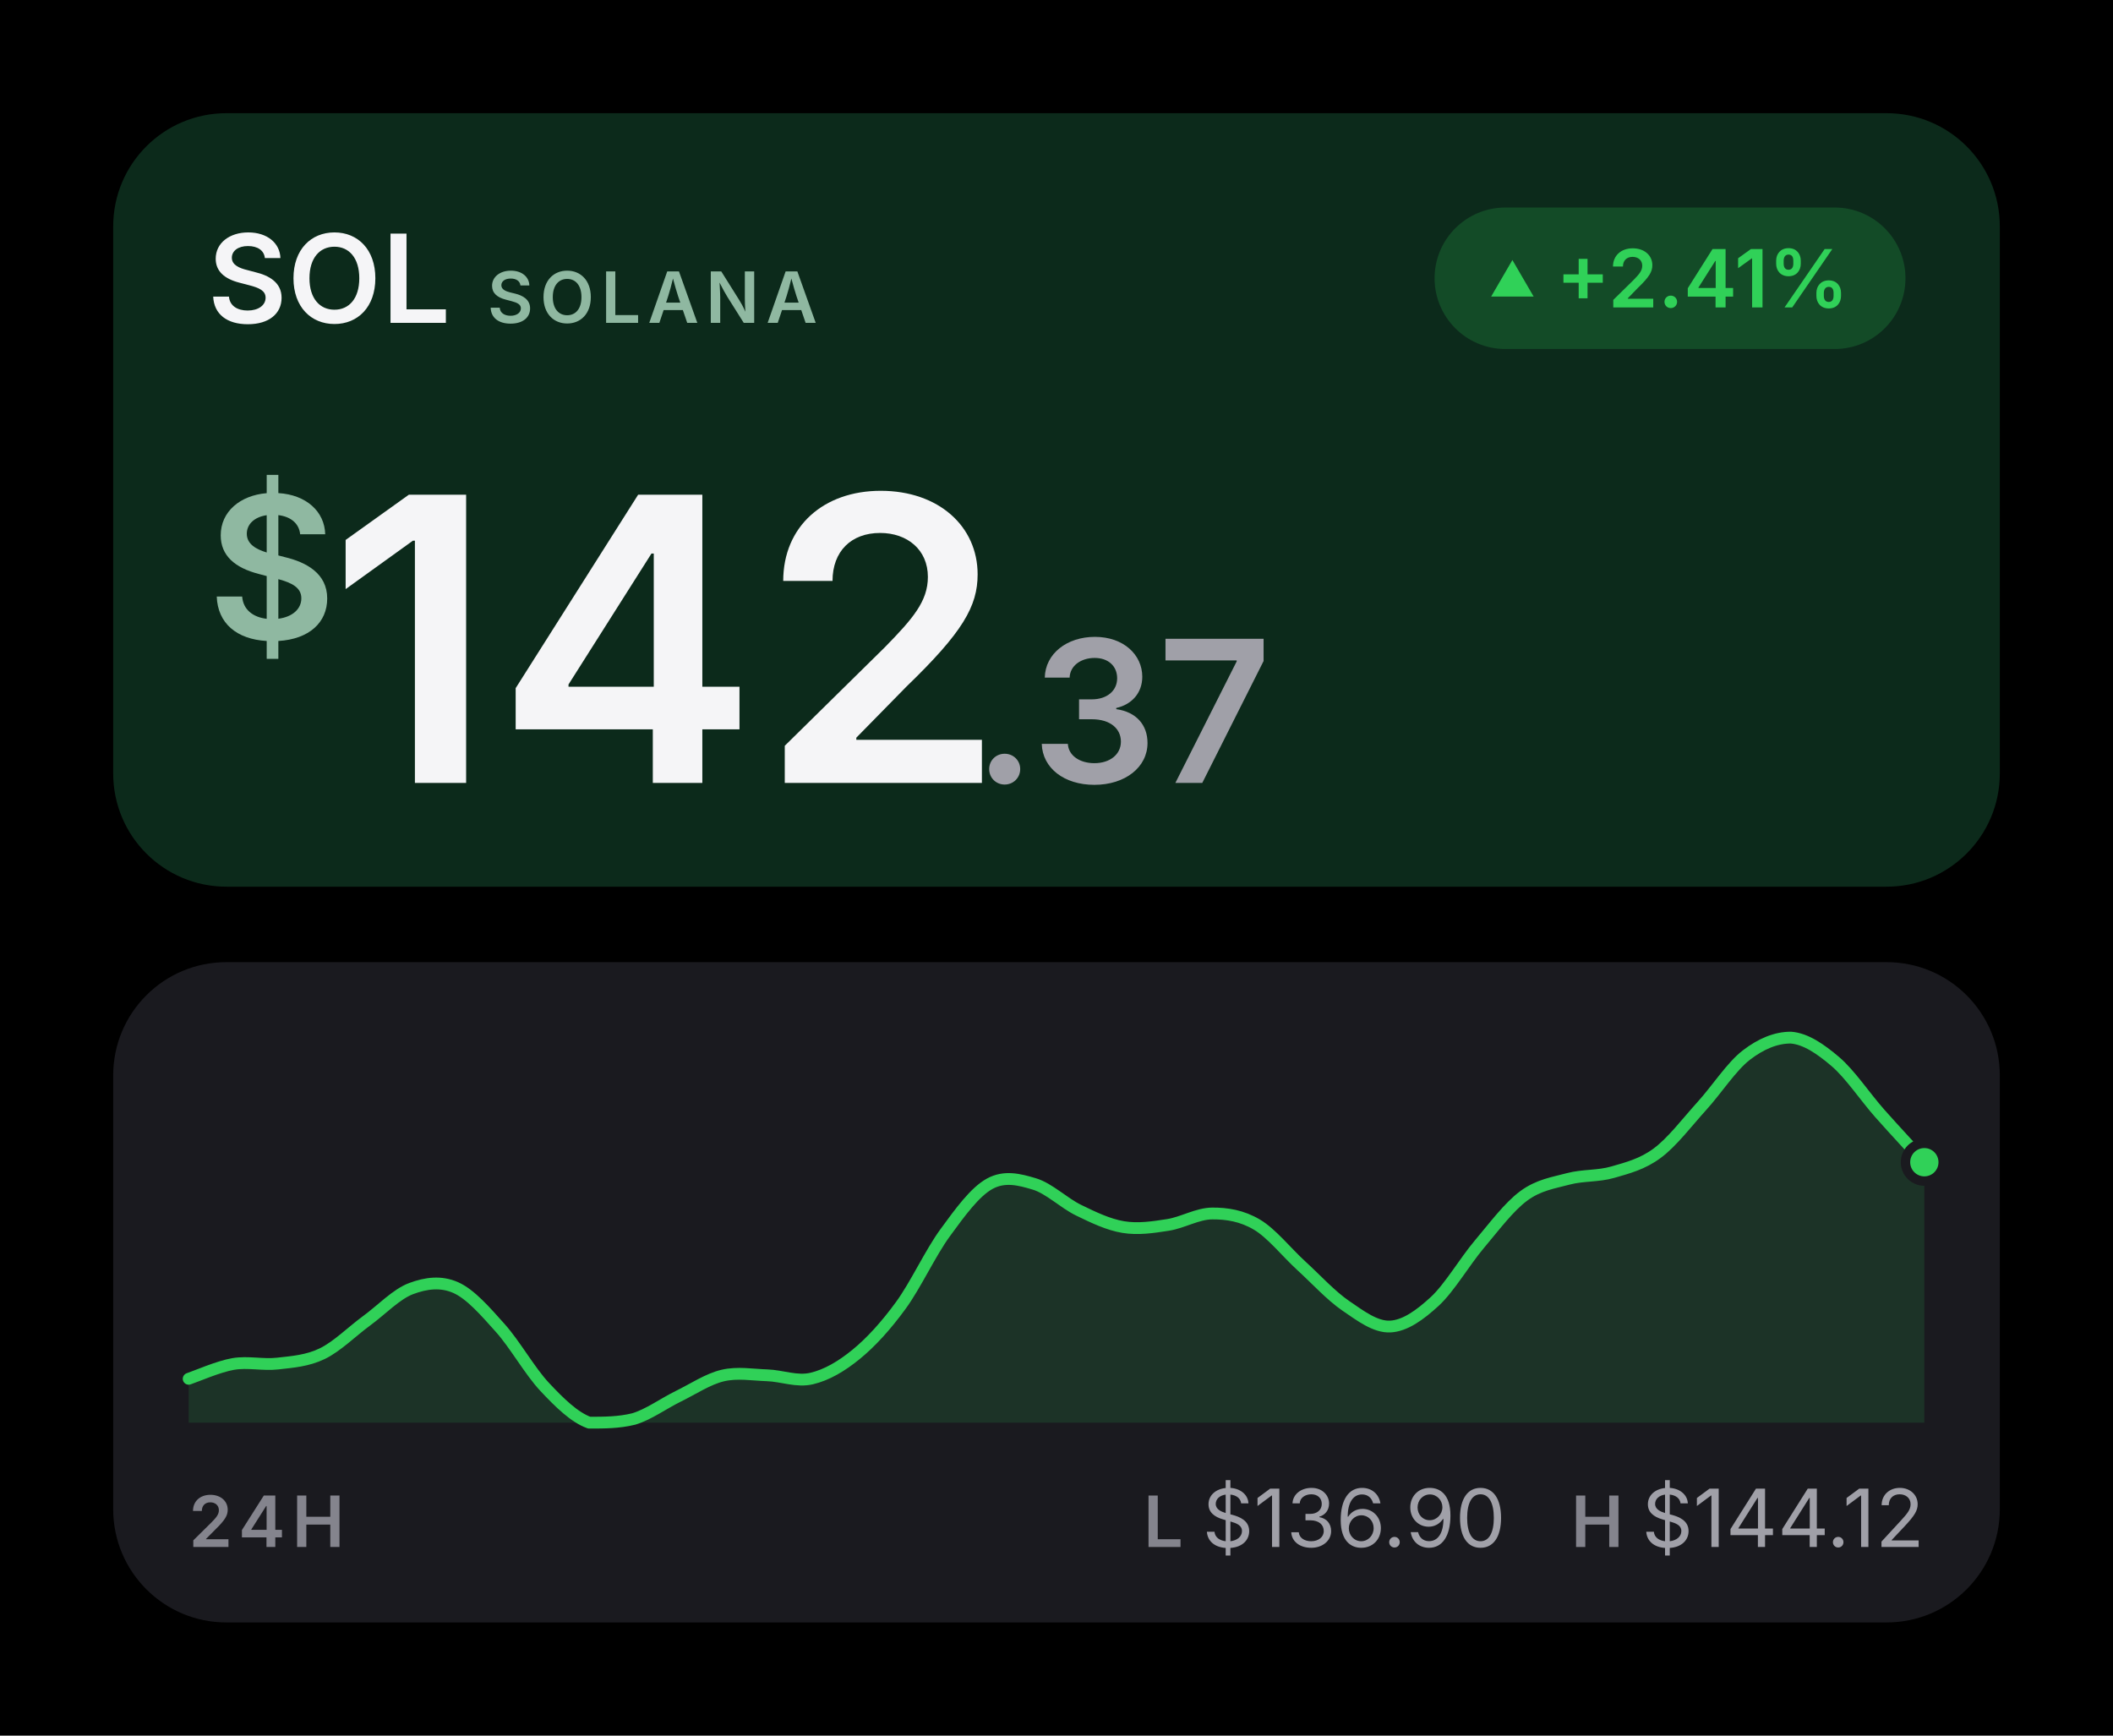
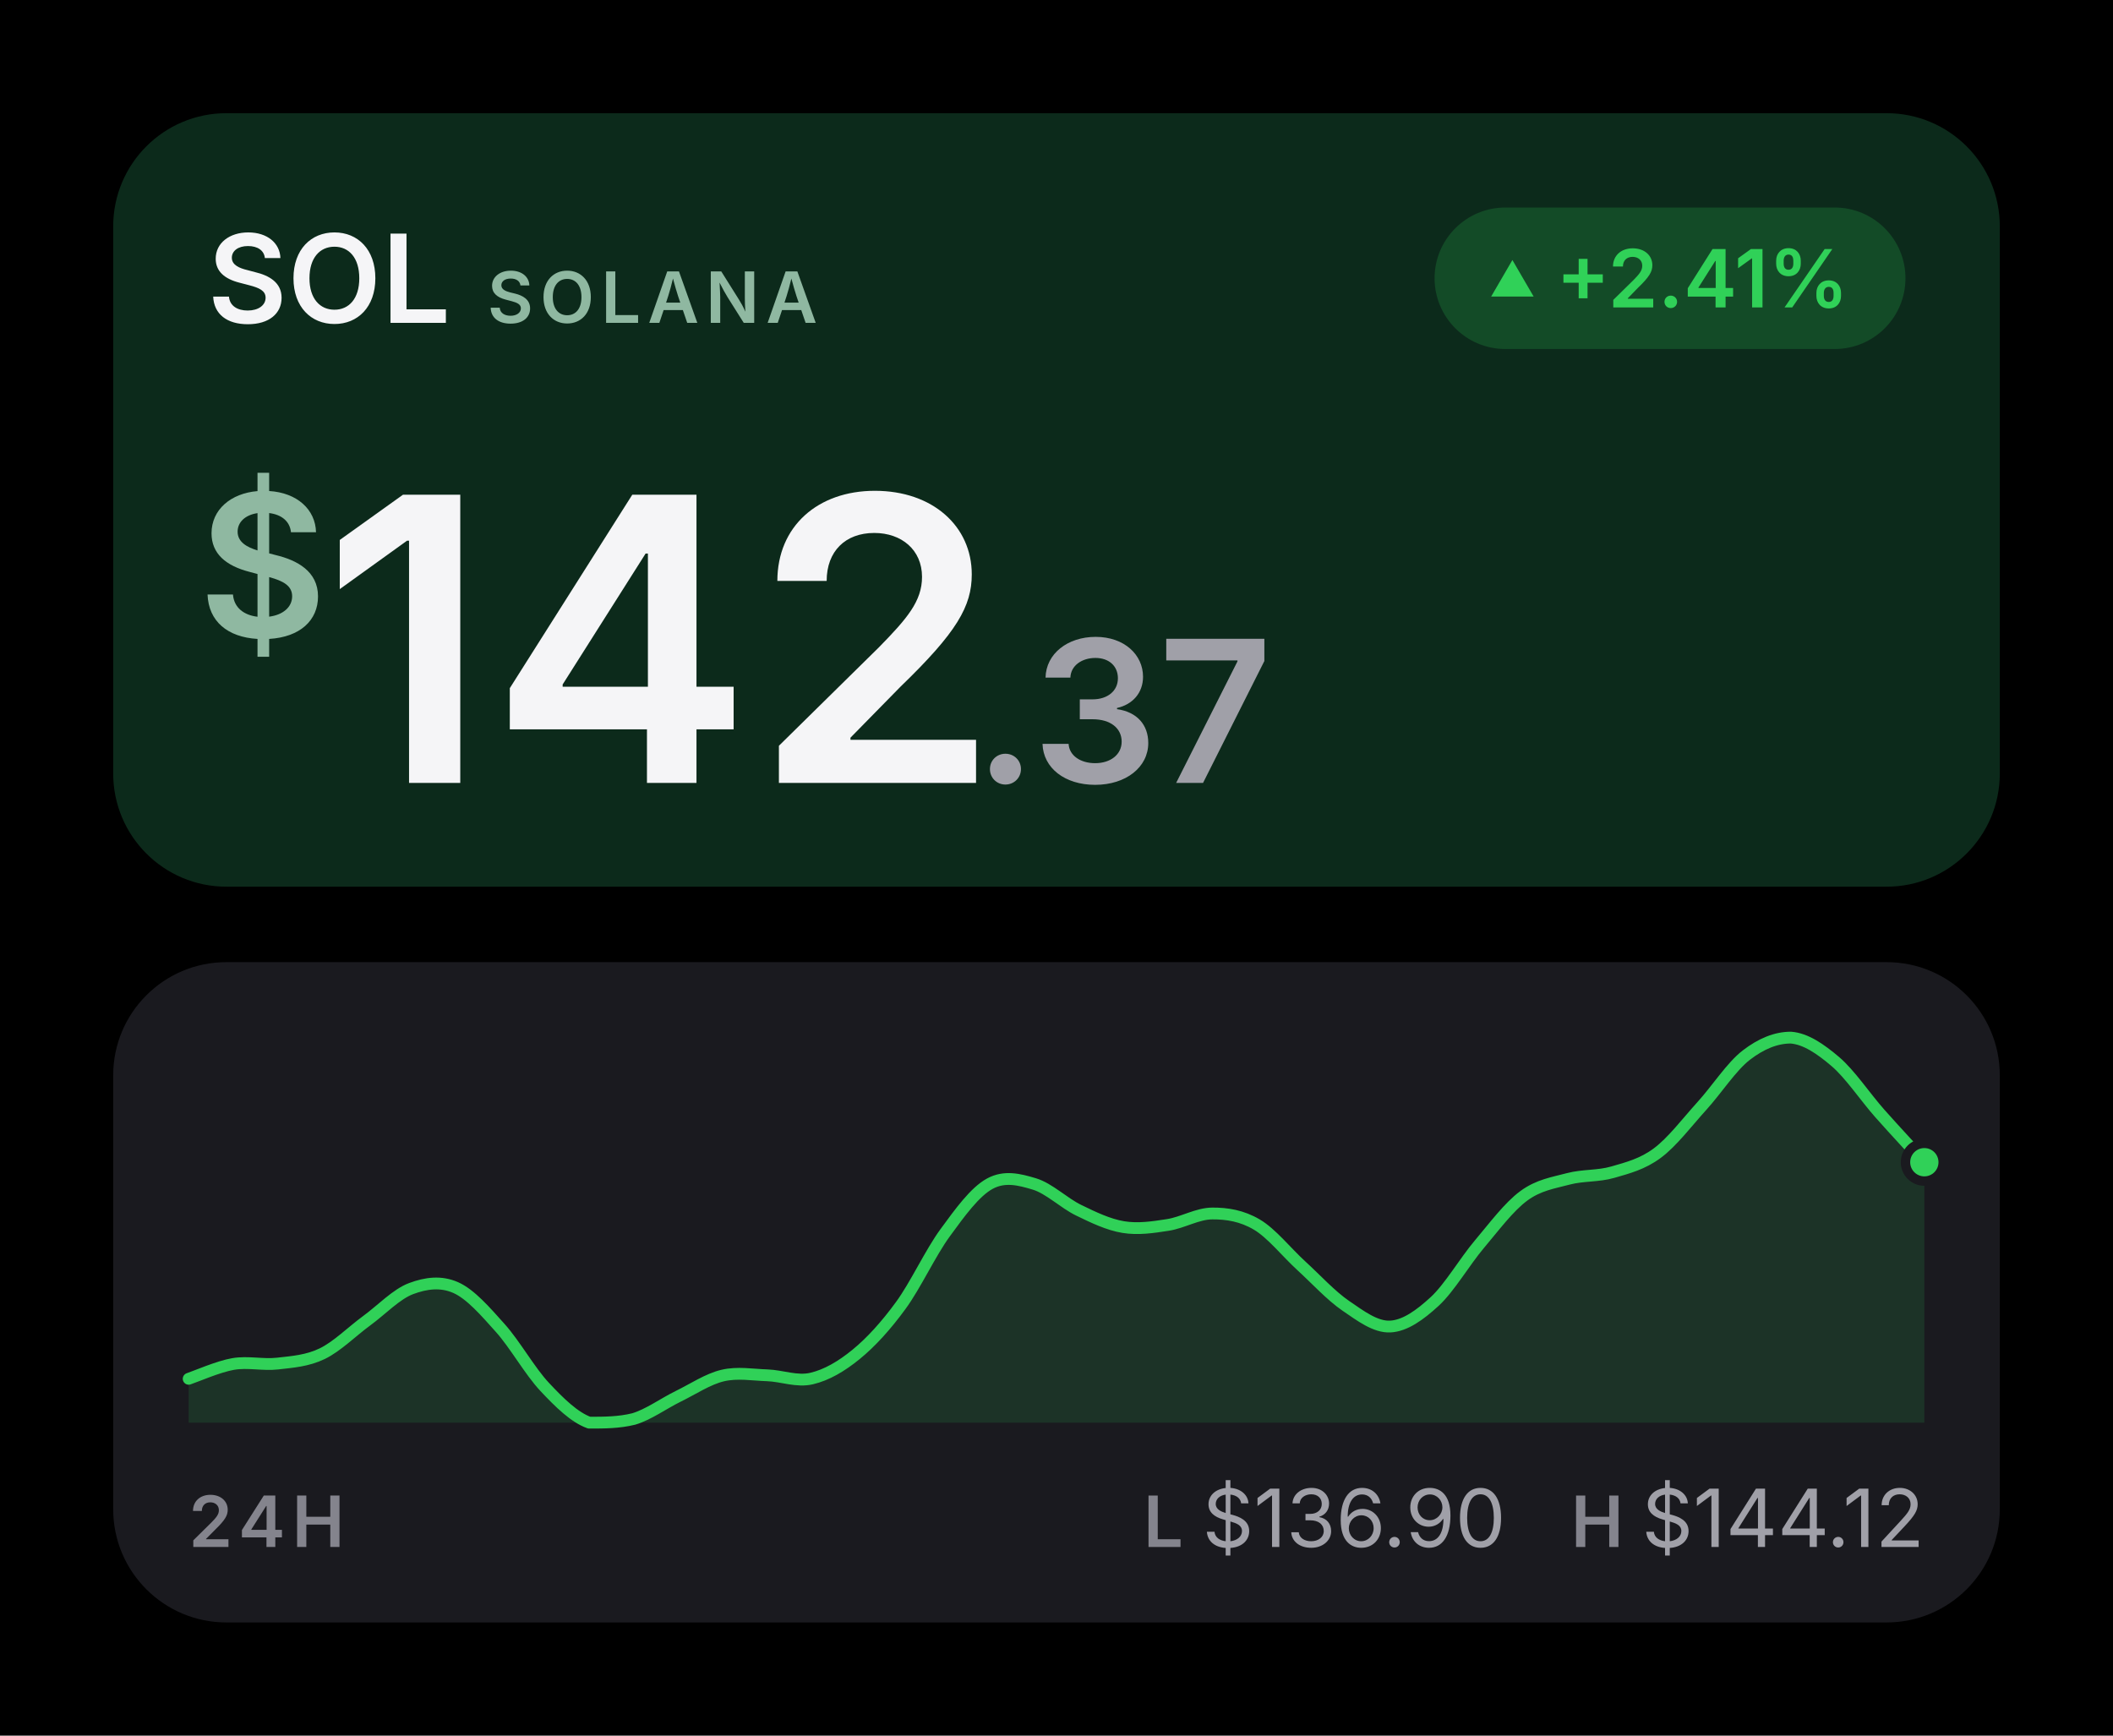
<svg xmlns="http://www.w3.org/2000/svg" width="448" height="368" viewBox="0 0 448 368">
  <rect x="0.00" y="0.00" width="448.00" height="368.00" fill="#000000" />
  <rect x="24.00" y="24.00" width="400.00" height="164.00" rx="24.00" fill="#0c2a1b" />
  <rect x="304.16" y="44.00" width="99.84" height="30.00" rx="15.00" fill="#30d158" fill-opacity="0.200" />
  <path d="M316.16 62.87L320.66 55.13L325.16 62.87Z" fill="#30d158" />
  <text x="392.00" y="65.18" font-family="Inter" font-size="17.00" font-weight="600" fill="#30d158" text-anchor="end">+2.41%</text>
  <text x="44.00" y="68.45" font-family="Inter" font-size="26.00" font-weight="600" fill="#f5f5f7" text-anchor="start">SOL</text>
  <text x="103.33" y="68.45" font-family="Inter" font-size="15.00" font-weight="600" fill="#8fb8a1" text-anchor="start" letter-spacing="1.40">SOLANA</text>
-   <text x="44.00" y="135.47" font-family="Inter" font-size="42.00" font-weight="600" fill="#8fb8a1" text-anchor="start">$</text>
-   <text x="69.42" y="166.00" font-family="Inter" font-size="84.00" font-weight="600" fill="#f5f5f7" text-anchor="start">142</text>
-   <text x="206.32" y="166.00" font-family="Inter" font-size="42.00" font-weight="600" fill="#a0a0a8" text-anchor="start">.37</text>
+   <text x="42.05" y="135.03" font-family="Inter" font-size="42.00" font-weight="600" fill="#8fb8a1" text-anchor="start">$</text>
+   <text x="68.18" y="166.00" font-family="Inter" font-size="84.00" font-weight="600" fill="#f5f5f7" text-anchor="start">142</text>
+   <text x="206.48" y="166.00" font-family="Inter" font-size="42.00" font-weight="600" fill="#a0a0a8" text-anchor="start">.37</text>
  <rect x="24.00" y="204.00" width="400.00" height="140.00" rx="24.00" fill="#1a1a1f" />
  <text x="40.00" y="328.00" font-family="Inter" font-size="15.00" font-weight="600" fill="#84848d" text-anchor="start" letter-spacing="1.40">24H</text>
  <text x="408.00" y="328.00" font-family="Inter" font-size="17.00" font-weight="400" fill="#a0a0a8" text-anchor="end">$144.12</text>
  <text x="344.25" y="328.00" font-family="Inter" font-size="15.00" font-weight="600" fill="#84848d" text-anchor="end">H</text>
  <text x="319.26" y="328.00" font-family="Inter" font-size="17.00" font-weight="400" fill="#a0a0a8" text-anchor="end">$136.90</text>
  <text x="250.90" y="328.00" font-family="Inter" font-size="15.00" font-weight="600" fill="#84848d" text-anchor="end">L</text>
  <path d="M40.00 292.34C41.57 291.82 46.29 289.74 49.44 289.20C52.58 288.66 55.73 289.47 58.87 289.11C62.02 288.75 65.16 288.54 68.31 287.02C71.45 285.51 74.60 282.33 77.74 280.03C80.89 277.73 84.03 274.38 87.18 273.21C90.32 272.04 93.47 271.61 96.62 273.00C99.76 274.39 102.91 278.04 106.05 281.55C109.20 285.06 112.34 290.72 115.49 294.07C118.63 297.42 121.78 300.51 124.92 301.64C128.07 301.64 131.21 301.64 134.36 300.86C137.50 299.93 140.65 297.60 143.79 296.06C146.94 294.52 150.09 292.39 153.23 291.65C156.38 290.91 159.52 291.50 162.67 291.60C165.81 291.71 168.96 293.03 172.10 292.28C175.25 291.54 178.39 289.72 181.54 287.14C184.68 284.57 187.83 281.11 190.97 276.81C194.12 272.51 197.26 265.65 200.41 261.35C203.56 257.04 206.70 252.70 209.85 250.98C212.99 249.26 216.14 250.08 219.28 251.02C222.43 251.96 225.57 255.09 228.72 256.61C231.86 258.14 235.01 259.65 238.15 260.17C241.30 260.69 244.44 260.21 247.59 259.72C250.74 259.24 253.88 257.30 257.03 257.29C260.17 257.27 263.32 257.78 266.46 259.63C269.61 261.48 272.75 265.49 275.90 268.37C279.04 271.24 282.19 274.71 285.33 276.86C288.48 279.01 291.62 281.41 294.77 281.26C297.91 281.10 301.06 278.82 304.21 275.92C307.35 273.01 310.50 267.56 313.64 263.83C316.79 260.10 319.93 255.86 323.08 253.55C326.22 251.23 329.37 250.79 332.51 249.95C335.66 249.12 338.80 249.44 341.95 248.53C345.09 247.62 348.24 246.83 351.38 244.49C354.53 242.16 357.68 237.98 360.82 234.51C363.97 231.05 367.11 226.13 370.26 223.71C373.40 221.29 376.55 220.00 379.69 220.00C382.84 220.23 385.98 222.40 389.13 225.08C392.27 227.76 395.42 232.53 398.56 236.08C401.71 239.64 406.43 244.70 408.00 246.42L408.00 301.64L40.00 301.64Z" fill="#30d158" fill-opacity="0.140" />
  <path d="M40.00 292.34C41.57 291.82 46.29 289.74 49.44 289.20C52.58 288.66 55.73 289.47 58.87 289.11C62.02 288.75 65.16 288.54 68.31 287.02C71.45 285.51 74.60 282.33 77.74 280.03C80.89 277.73 84.03 274.38 87.18 273.21C90.32 272.04 93.47 271.61 96.62 273.00C99.76 274.39 102.91 278.04 106.05 281.55C109.20 285.06 112.34 290.72 115.49 294.07C118.63 297.42 121.78 300.51 124.92 301.64C128.07 301.64 131.21 301.64 134.36 300.86C137.50 299.93 140.65 297.60 143.79 296.06C146.94 294.52 150.09 292.39 153.23 291.65C156.38 290.91 159.52 291.50 162.67 291.60C165.81 291.71 168.96 293.03 172.10 292.28C175.25 291.54 178.39 289.72 181.54 287.14C184.68 284.57 187.83 281.11 190.97 276.81C194.12 272.51 197.26 265.65 200.41 261.35C203.56 257.04 206.70 252.70 209.85 250.98C212.99 249.26 216.14 250.08 219.28 251.02C222.43 251.96 225.57 255.09 228.72 256.61C231.86 258.14 235.01 259.65 238.15 260.17C241.30 260.69 244.44 260.21 247.59 259.72C250.74 259.24 253.88 257.30 257.03 257.29C260.17 257.27 263.32 257.78 266.46 259.63C269.61 261.48 272.75 265.49 275.90 268.37C279.04 271.24 282.19 274.71 285.33 276.86C288.48 279.01 291.62 281.41 294.77 281.26C297.91 281.10 301.06 278.82 304.21 275.92C307.35 273.01 310.50 267.56 313.64 263.83C316.79 260.10 319.93 255.86 323.08 253.55C326.22 251.23 329.37 250.79 332.51 249.95C335.66 249.12 338.80 249.44 341.95 248.53C345.09 247.62 348.24 246.83 351.38 244.49C354.53 242.16 357.68 237.98 360.82 234.51C363.97 231.05 367.11 226.13 370.26 223.71C373.40 221.29 376.55 220.00 379.69 220.00C382.84 220.23 385.98 222.40 389.13 225.08C392.27 227.76 395.42 232.53 398.56 236.08C401.71 239.64 406.43 244.70 408.00 246.42" fill="none" stroke="#30d158" stroke-width="2.50" stroke-linecap="round" stroke-linejoin="round" />
  <circle cx="408.00" cy="246.42" r="5.00" fill="#1a1a1f" />
  <circle cx="408.00" cy="246.42" r="3.00" fill="#30d158" />
</svg>
